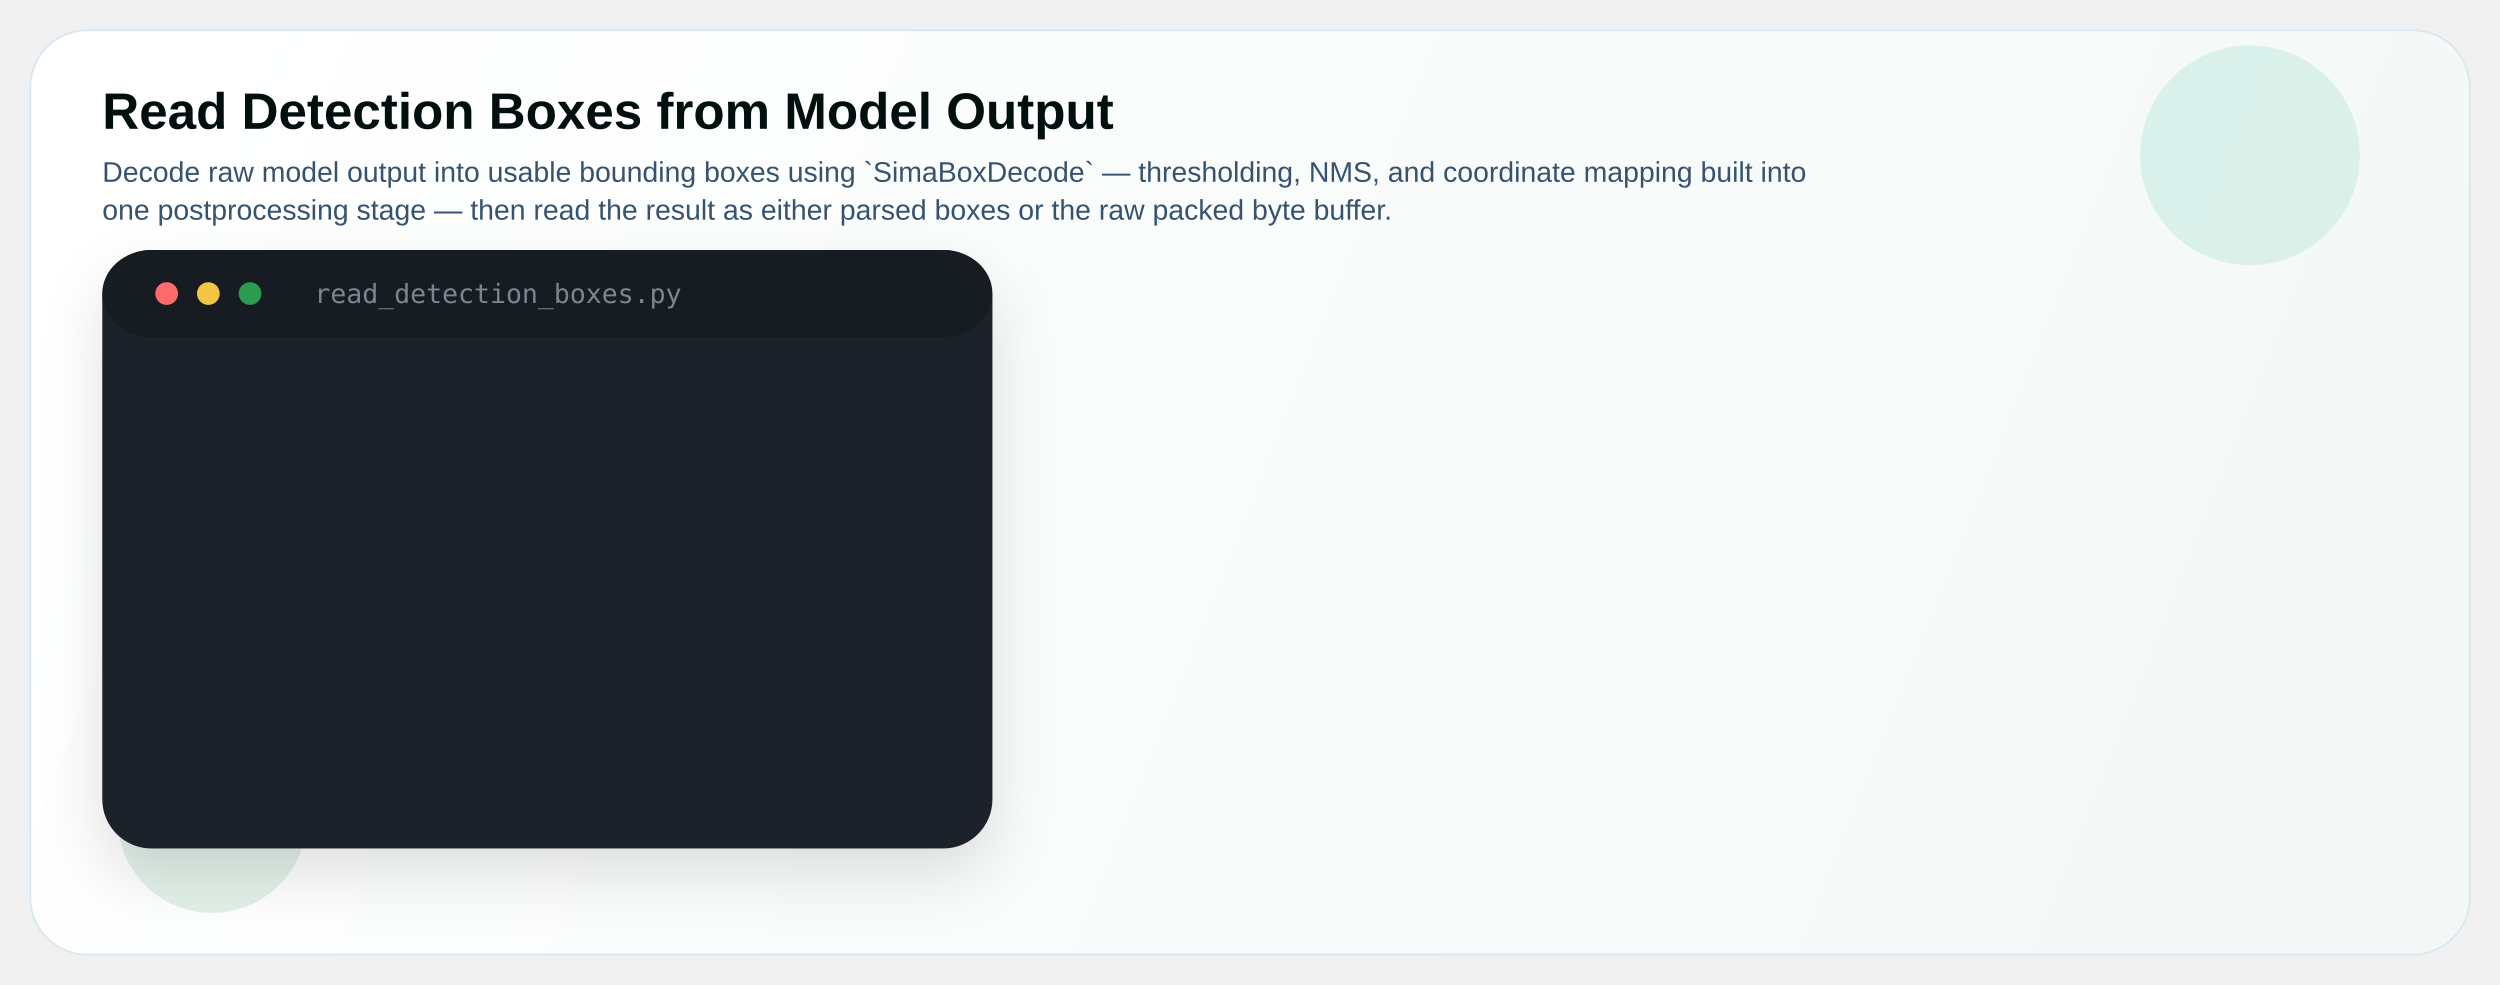
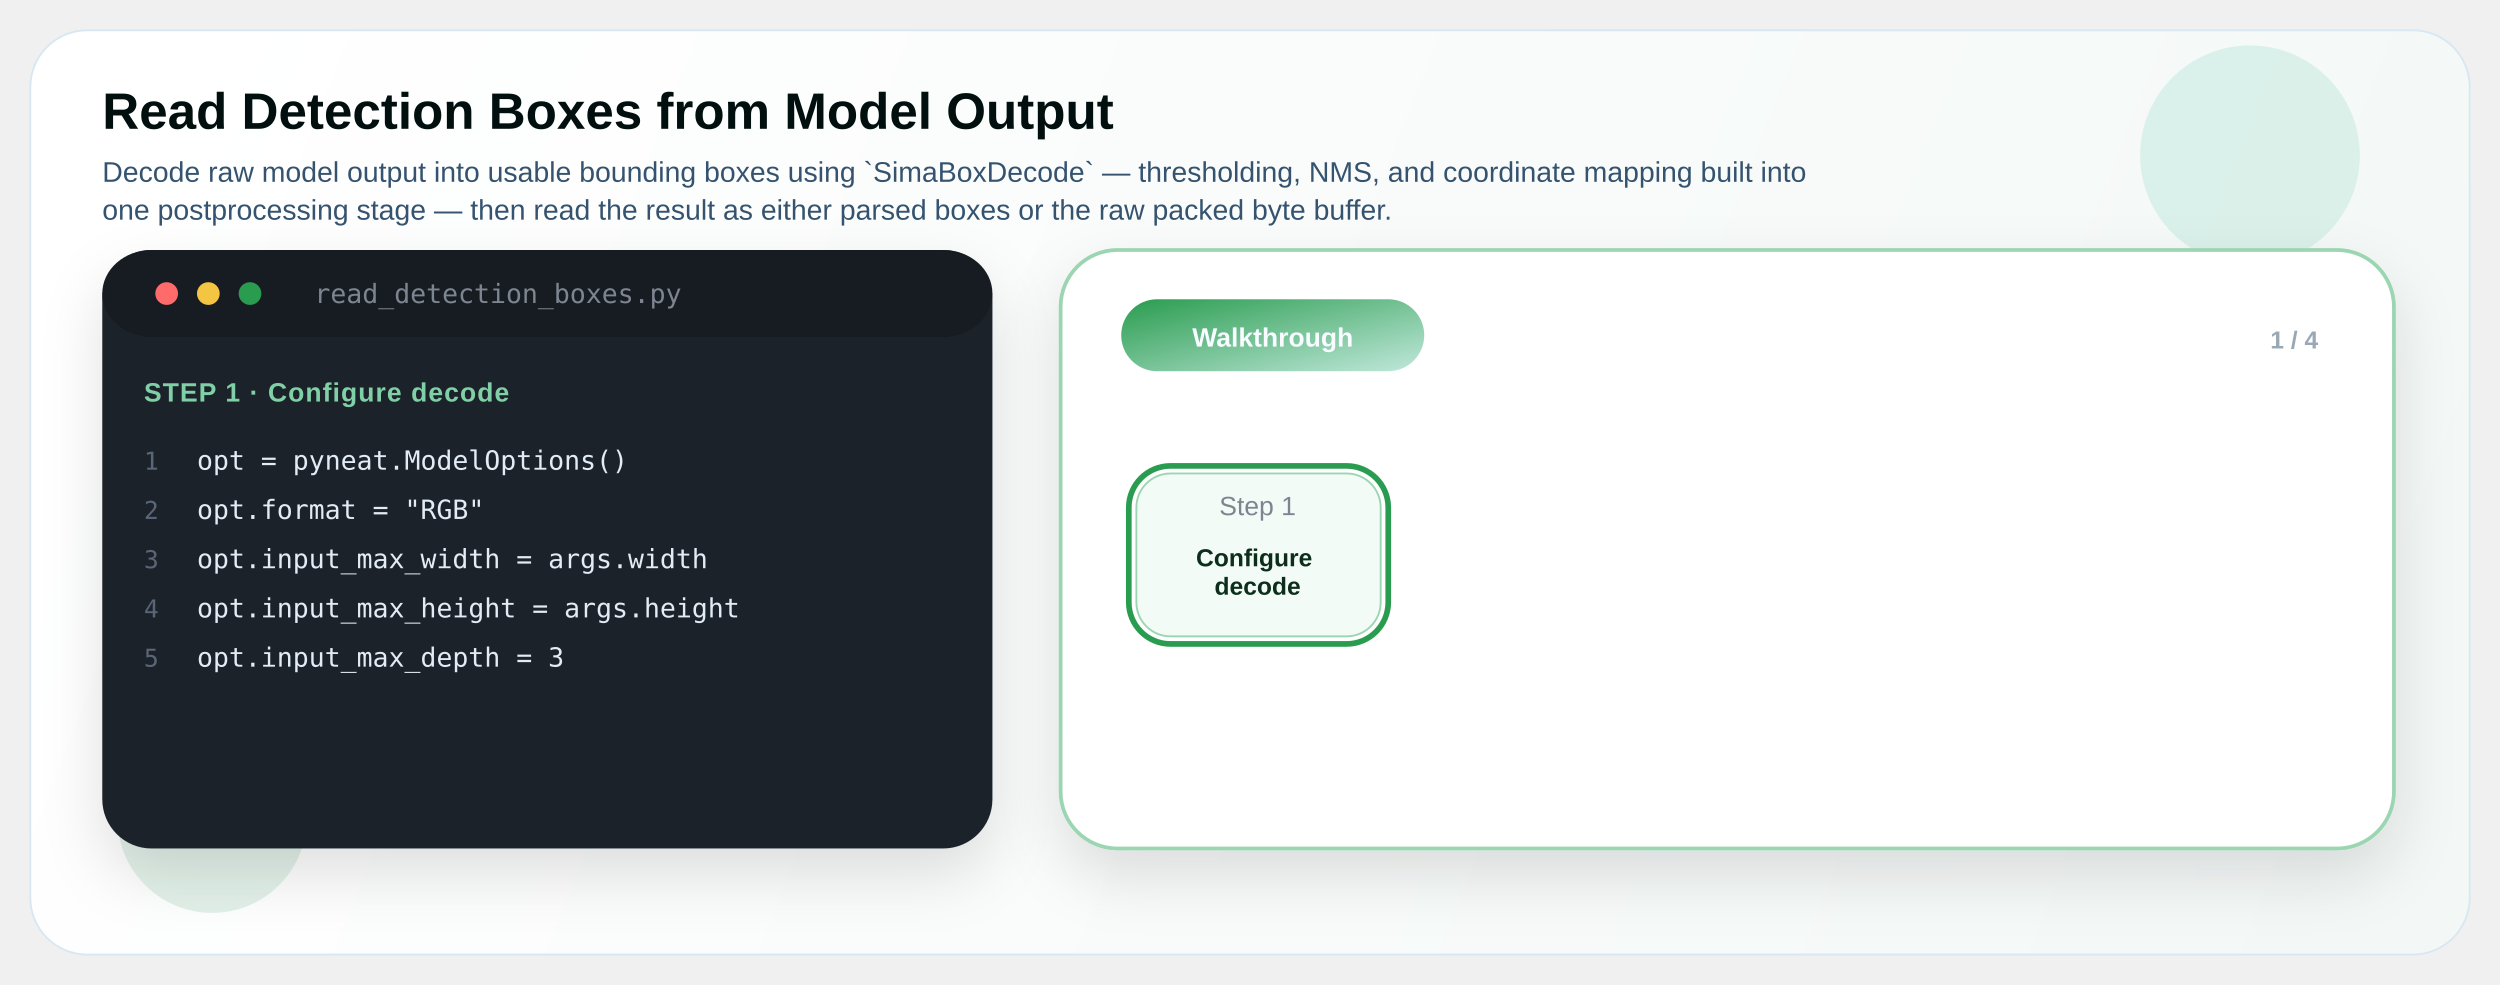
<svg xmlns="http://www.w3.org/2000/svg" viewBox="0 0 1320 520" role="img" aria-labelledby="ftl ftd">
  <defs>
    <linearGradient id="fbg" x1="80" y1="40" x2="1240" y2="500" gradientUnits="userSpaceOnUse">
      <stop offset="0" stop-color="#FFFFFF" />
      <stop offset="1" stop-color="#F3F8F6" />
    </linearGradient>
    <linearGradient id="fgreen" x1="0" y1="0" x2="1" y2="1">
      <stop offset="0" stop-color="#2A9C4F" />
      <stop offset="1" stop-color="#C0E8DB" />
    </linearGradient>
    <filter id="fsh" x="-10%" y="-18%" width="120%" height="142%" filterUnits="objectBoundingBox">
      <feDropShadow dx="0" dy="14" stdDeviation="16" flood-color="#010F0E" flood-opacity="0.12" />
    </filter>
    <marker id="farr" markerWidth="7" markerHeight="7" refX="5" refY="3.5" orient="auto" markerUnits="strokeWidth">
      <path d="M0 0L7 3.5L0 7Z" fill="#2A9C4F" />
    </marker>
-     <style>.fsans{font-family:"Avenir Next","Segoe UI",Arial,sans-serif;}.fmono{font-family:"SFMono-Regular","Menlo","Consolas",monospace;}.fttl{fill:#010F0E;font-size:27px;font-weight:700;}.fsub{fill:#35536F;font-size:15px;font-weight:500;}.fcode{fill:#E2ECF6;font-size:14px;font-weight:500;}.fln{fill:#586677;font-size:13px;font-weight:500;}.fcap{fill:#7FD0A6;font-size:14px;font-weight:700;letter-spacing:0.04em;}.fdim{fill:#7D8590;font-size:14px;font-weight:500;}.ftag{fill:#F8FBFF;font-weight:650;}.fnl{fill:#0B2E1B;font-weight:650;}</style>
+     <style>.fsans{font-family:"Avenir Next","Segoe UI",Arial,sans-serif;}.fmono{font-family:"SFMono-Regular","Menlo","Consolas",monospace;}.fttl{fill:#010F0E;font-size:27px;font-weight:700;}.fsub{fill:#35536F;font-size:15px;font-weight:500;}.fcode{fill:#E2ECF6;font-size:14px;font-weight:500;}.fln{fill:#586677;font-size:13px;font-weight:500;}.fcap{fill:#7FD0A6;font-size:14px;font-weight:700;letter-spacing:0.04em;}.fdim{fill:#7D8590;font-size:14px;font-weight:500;}.ftag{fill:#F8FBFF;font-weight:650;}.fnl{fill:#0B2E1B;font-weight:650;}.fcounter{fill:#9AA7B4;font-size:13px;font-weight:600;}.fhint{fill:#2A9C4F;font-size:15px;font-weight:700;}</style>
  </defs>
  <rect x="16" y="16" width="1288" height="488" rx="30" fill="url(#fbg)" stroke="#D8E7F1" />
  <circle cx="1188" cy="82" r="58" fill="#C0E8DB" opacity="0.5" />
  <circle cx="112" cy="432" r="50" fill="#BFE0CF" opacity="0.45" />
  <text x="54" y="68" class="fsans fttl">Read Detection Boxes from Model Output</text>
  <text x="54" y="96" class="fsans fsub">Decode raw model output into usable bounding boxes using `SimaBoxDecode` — thresholding, NMS, and coordinate mapping built into</text>
  <text x="54" y="116" class="fsans fsub">one postprocessing stage — then read the result as either parsed boxes or the raw packed byte buffer.</text>
  <g filter="url(#fsh)">
    <rect x="54" y="132" width="470" height="316" rx="26" fill="#1F232A" />
    <rect x="54" y="132" width="470" height="46" rx="26" fill="#181C22" />
    <circle cx="88" cy="155" r="6" fill="#FF6B6B" />
    <circle cx="110" cy="155" r="6" fill="#F4C542" />
    <circle cx="132" cy="155" r="6" fill="#2A9C4F" />
    <text x="166" y="160" class="fmono fdim">read_detection_boxes.py</text>
-     <g opacity="0">
-       <animate attributeName="opacity" dur="12s" repeatCount="indefinite" calcMode="linear" values="0;0;1;1;0;0" keyTimes="0.000;0.060;0.075;0.265;0.285;1.000" />
+     <g id="code0" opacity="1">
      <text x="76" y="212" class="fsans fcap">STEP 1 · Configure decode</text>
      <text x="76" y="248" class="fmono fln">1</text>
      <text x="104" y="248" class="fmono fcode" xml:space="preserve">opt = pyneat.ModelOptions()</text>
      <text x="76" y="274" class="fmono fln">2</text>
      <text x="104" y="274" class="fmono fcode" xml:space="preserve">opt.format = "RGB"</text>
      <text x="76" y="300" class="fmono fln">3</text>
      <text x="104" y="300" class="fmono fcode" xml:space="preserve">opt.input_max_width = args.width</text>
      <text x="76" y="326" class="fmono fln">4</text>
      <text x="104" y="326" class="fmono fcode" xml:space="preserve">opt.input_max_height = args.height</text>
      <text x="76" y="352" class="fmono fln">5</text>
      <text x="104" y="352" class="fmono fcode" xml:space="preserve">opt.input_max_depth = 3</text>
    </g>
-     <g opacity="0">
-       <animate attributeName="opacity" dur="12s" repeatCount="indefinite" calcMode="linear" values="0;0;1;1;0;0" keyTimes="0.000;0.285;0.300;0.490;0.510;1.000" />
+     <g id="code1" opacity="0">
      <text x="76" y="212" class="fsans fcap">STEP 2 · Load model</text>
      <text x="76" y="248" class="fmono fln">1</text>
      <text x="104" y="248" class="fmono fcode" xml:space="preserve">model = pyneat.Model(str(args.model), opt)</text>
    </g>
-     <g opacity="0">
-       <animate attributeName="opacity" dur="12s" repeatCount="indefinite" calcMode="linear" values="0;0;1;1;0;0" keyTimes="0.000;0.510;0.525;0.715;0.735;1.000" />
+     <g id="code2" opacity="0">
      <text x="76" y="212" class="fsans fcap">STEP 3 · Run decode</text>
      <text x="76" y="248" class="fmono fln">1</text>
      <text x="104" y="248" class="fmono fcode" xml:space="preserve">rgb = np.full((args.height, args.width, 3),…</text>
      <text x="76" y="274" class="fmono fln">2</text>
      <text x="104" y="274" class="fmono fcode" xml:space="preserve">tensor = pyneat.Tensor.from_numpy(rgb, copy…</text>
      <text x="76" y="300" class="fmono fln">3</text>
      <text x="104" y="300" class="fmono fcode" xml:space="preserve">sample = model.run([tensor], timeout_ms=200…</text>
    </g>
-     <g opacity="0">
-       <animate attributeName="opacity" dur="12s" repeatCount="indefinite" calcMode="linear" values="0;0;1;1;0;0" keyTimes="0.000;0.735;0.750;0.965;0.985;1.000" />
+     <g id="code3" opacity="0">
      <text x="76" y="212" class="fsans fcap">STEP 4 · Read boxes</text>
      <text x="76" y="248" class="fmono fln">1</text>
      <text x="104" y="248" class="fmono fcode" xml:space="preserve"># Two paths for reading the output:</text>
      <text x="76" y="274" class="fmono fln">2</text>
      <text x="104" y="274" class="fmono fcode" xml:space="preserve">#   - Runtimes that wire BoxDecode into mod…</text>
      <text x="76" y="300" class="fmono fln">3</text>
      <text x="104" y="300" class="fmono fcode" xml:space="preserve">#   - Runtimes that do not produce a Bundle…</text>
      <text x="76" y="326" class="fmono fln">4</text>
      <text x="104" y="326" class="fmono fcode" xml:space="preserve"># The shipped README explains the BBOX wire…</text>
      <text x="76" y="352" class="fmono fln">5</text>
      <text x="104" y="352" class="fmono fcode" xml:space="preserve">if sample.tensor is not None:</text>
    </g>
  </g>
  <g filter="url(#fsh)">
-     <g opacity="0">
-       <animate attributeName="opacity" dur="12s" repeatCount="indefinite" calcMode="linear" values="0;0;1;1;0" keyTimes="0.000;0.040;0.060;0.980;1.000" />
+     <g id="shell" opacity="1">
      <rect x="560" y="132" width="704" height="316" rx="30" fill="#FFFFFF" stroke="#9CD5B2" stroke-width="2" />
      <rect x="592" y="158" width="160" height="38" rx="19" fill="url(#fgreen)" />
      <text x="672" y="183" class="fsans ftag" font-size="14" text-anchor="middle">Walkthrough</text>
    </g>
-     <g opacity="0">
-       <animate attributeName="opacity" dur="12s" repeatCount="indefinite" calcMode="linear" values="0;0;1;1;0" keyTimes="0.000;0.060;0.080;0.980;1.000" />
+     <g id="node0" opacity="1">
      <rect x="600" y="250" width="129" height="86" rx="18" fill="#F3FBF7" stroke="#9CD5B2" />
      <text x="664" y="272" class="fsans fdim" font-size="12" text-anchor="middle">Step 1</text>
      <text x="664" y="299" class="fsans fnl" font-size="13" text-anchor="middle">
        <tspan x="664" dy="0">Configure</tspan>
        <tspan x="664" dy="15">decode</tspan>
      </text>
    </g>
-     <g opacity="0">
-       <animate attributeName="opacity" dur="12s" repeatCount="indefinite" calcMode="linear" values="0;0;1;1;0;0" keyTimes="0.000;0.065;0.085;0.265;0.285;1.000" />
+     <g id="ring0" opacity="1">
      <rect x="596" y="246" width="137" height="94" rx="22" fill="none" stroke="#2A9C4F" stroke-width="3" />
    </g>
-     <g opacity="0">
-       <animate attributeName="opacity" dur="12s" repeatCount="indefinite" calcMode="linear" values="0;0;1;1;0" keyTimes="0.000;0.285;0.305;0.980;1.000" />
+     <g id="node1" opacity="0">
      <line x1="733" y1="293" x2="759" y2="293" stroke="#2A9C4F" stroke-width="3" stroke-linecap="round" marker-end="url(#farr)" />
      <rect x="765" y="250" width="129" height="86" rx="18" fill="#F3FBF7" stroke="#9CD5B2" />
      <text x="830" y="272" class="fsans fdim" font-size="12" text-anchor="middle">Step 2</text>
      <text x="830" y="299" class="fsans fnl" font-size="13" text-anchor="middle">
        <tspan x="830" dy="0">Load</tspan>
        <tspan x="830" dy="15">model</tspan>
      </text>
    </g>
-     <g opacity="0">
-       <animate attributeName="opacity" dur="12s" repeatCount="indefinite" calcMode="linear" values="0;0;1;1;0;0" keyTimes="0.000;0.290;0.310;0.490;0.510;1.000" />
+     <g id="ring1" opacity="0">
      <rect x="761" y="246" width="137" height="94" rx="22" fill="none" stroke="#2A9C4F" stroke-width="3" />
    </g>
-     <g opacity="0">
-       <animate attributeName="opacity" dur="12s" repeatCount="indefinite" calcMode="linear" values="0;0;1;1;0" keyTimes="0.000;0.510;0.530;0.980;1.000" />
+     <g id="node2" opacity="0">
      <line x1="898" y1="293" x2="924" y2="293" stroke="#2A9C4F" stroke-width="3" stroke-linecap="round" marker-end="url(#farr)" />
      <rect x="930" y="250" width="129" height="86" rx="18" fill="#F3FBF7" stroke="#9CD5B2" />
      <text x="994" y="272" class="fsans fdim" font-size="12" text-anchor="middle">Step 3</text>
      <text x="994" y="299" class="fsans fnl" font-size="13" text-anchor="middle">
        <tspan x="994" dy="0">Run</tspan>
        <tspan x="994" dy="15">decode</tspan>
      </text>
    </g>
-     <g opacity="0">
-       <animate attributeName="opacity" dur="12s" repeatCount="indefinite" calcMode="linear" values="0;0;1;1;0;0" keyTimes="0.000;0.515;0.535;0.715;0.735;1.000" />
+     <g id="ring2" opacity="0">
      <rect x="926" y="246" width="137" height="94" rx="22" fill="none" stroke="#2A9C4F" stroke-width="3" />
    </g>
-     <g opacity="0">
-       <animate attributeName="opacity" dur="12s" repeatCount="indefinite" calcMode="linear" values="0;0;1;1;0" keyTimes="0.000;0.735;0.755;0.980;1.000" />
+     <g id="node3" opacity="0">
      <line x1="1063" y1="293" x2="1089" y2="293" stroke="#2A9C4F" stroke-width="3" stroke-linecap="round" marker-end="url(#farr)" />
      <rect x="1095" y="250" width="129" height="86" rx="18" fill="#F8F6FF" stroke="#B8B0DC" />
      <text x="1160" y="272" class="fsans fdim" font-size="12" text-anchor="middle">Step 4</text>
      <text x="1160" y="299" class="fsans fnl" font-size="13" text-anchor="middle">
        <tspan x="1160" dy="0">Read</tspan>
        <tspan x="1160" dy="15">boxes</tspan>
      </text>
    </g>
-     <g opacity="0">
-       <animate attributeName="opacity" dur="12s" repeatCount="indefinite" calcMode="linear" values="0;0;1;1;0;0" keyTimes="0.000;0.740;0.760;0.965;0.985;1.000" />
+     <g id="ring3" opacity="0">
      <rect x="1091" y="246" width="137" height="94" rx="22" fill="none" stroke="#2A9C4F" stroke-width="3" />
    </g>
  </g>
+   <text id="counter" x="1224" y="184" text-anchor="end" class="fsans fcounter">1 / 4</text>
+   <text id="hint" x="912" y="430" text-anchor="middle" class="fsans fhint" opacity="0">Click to step through ▸</text>
</svg>
